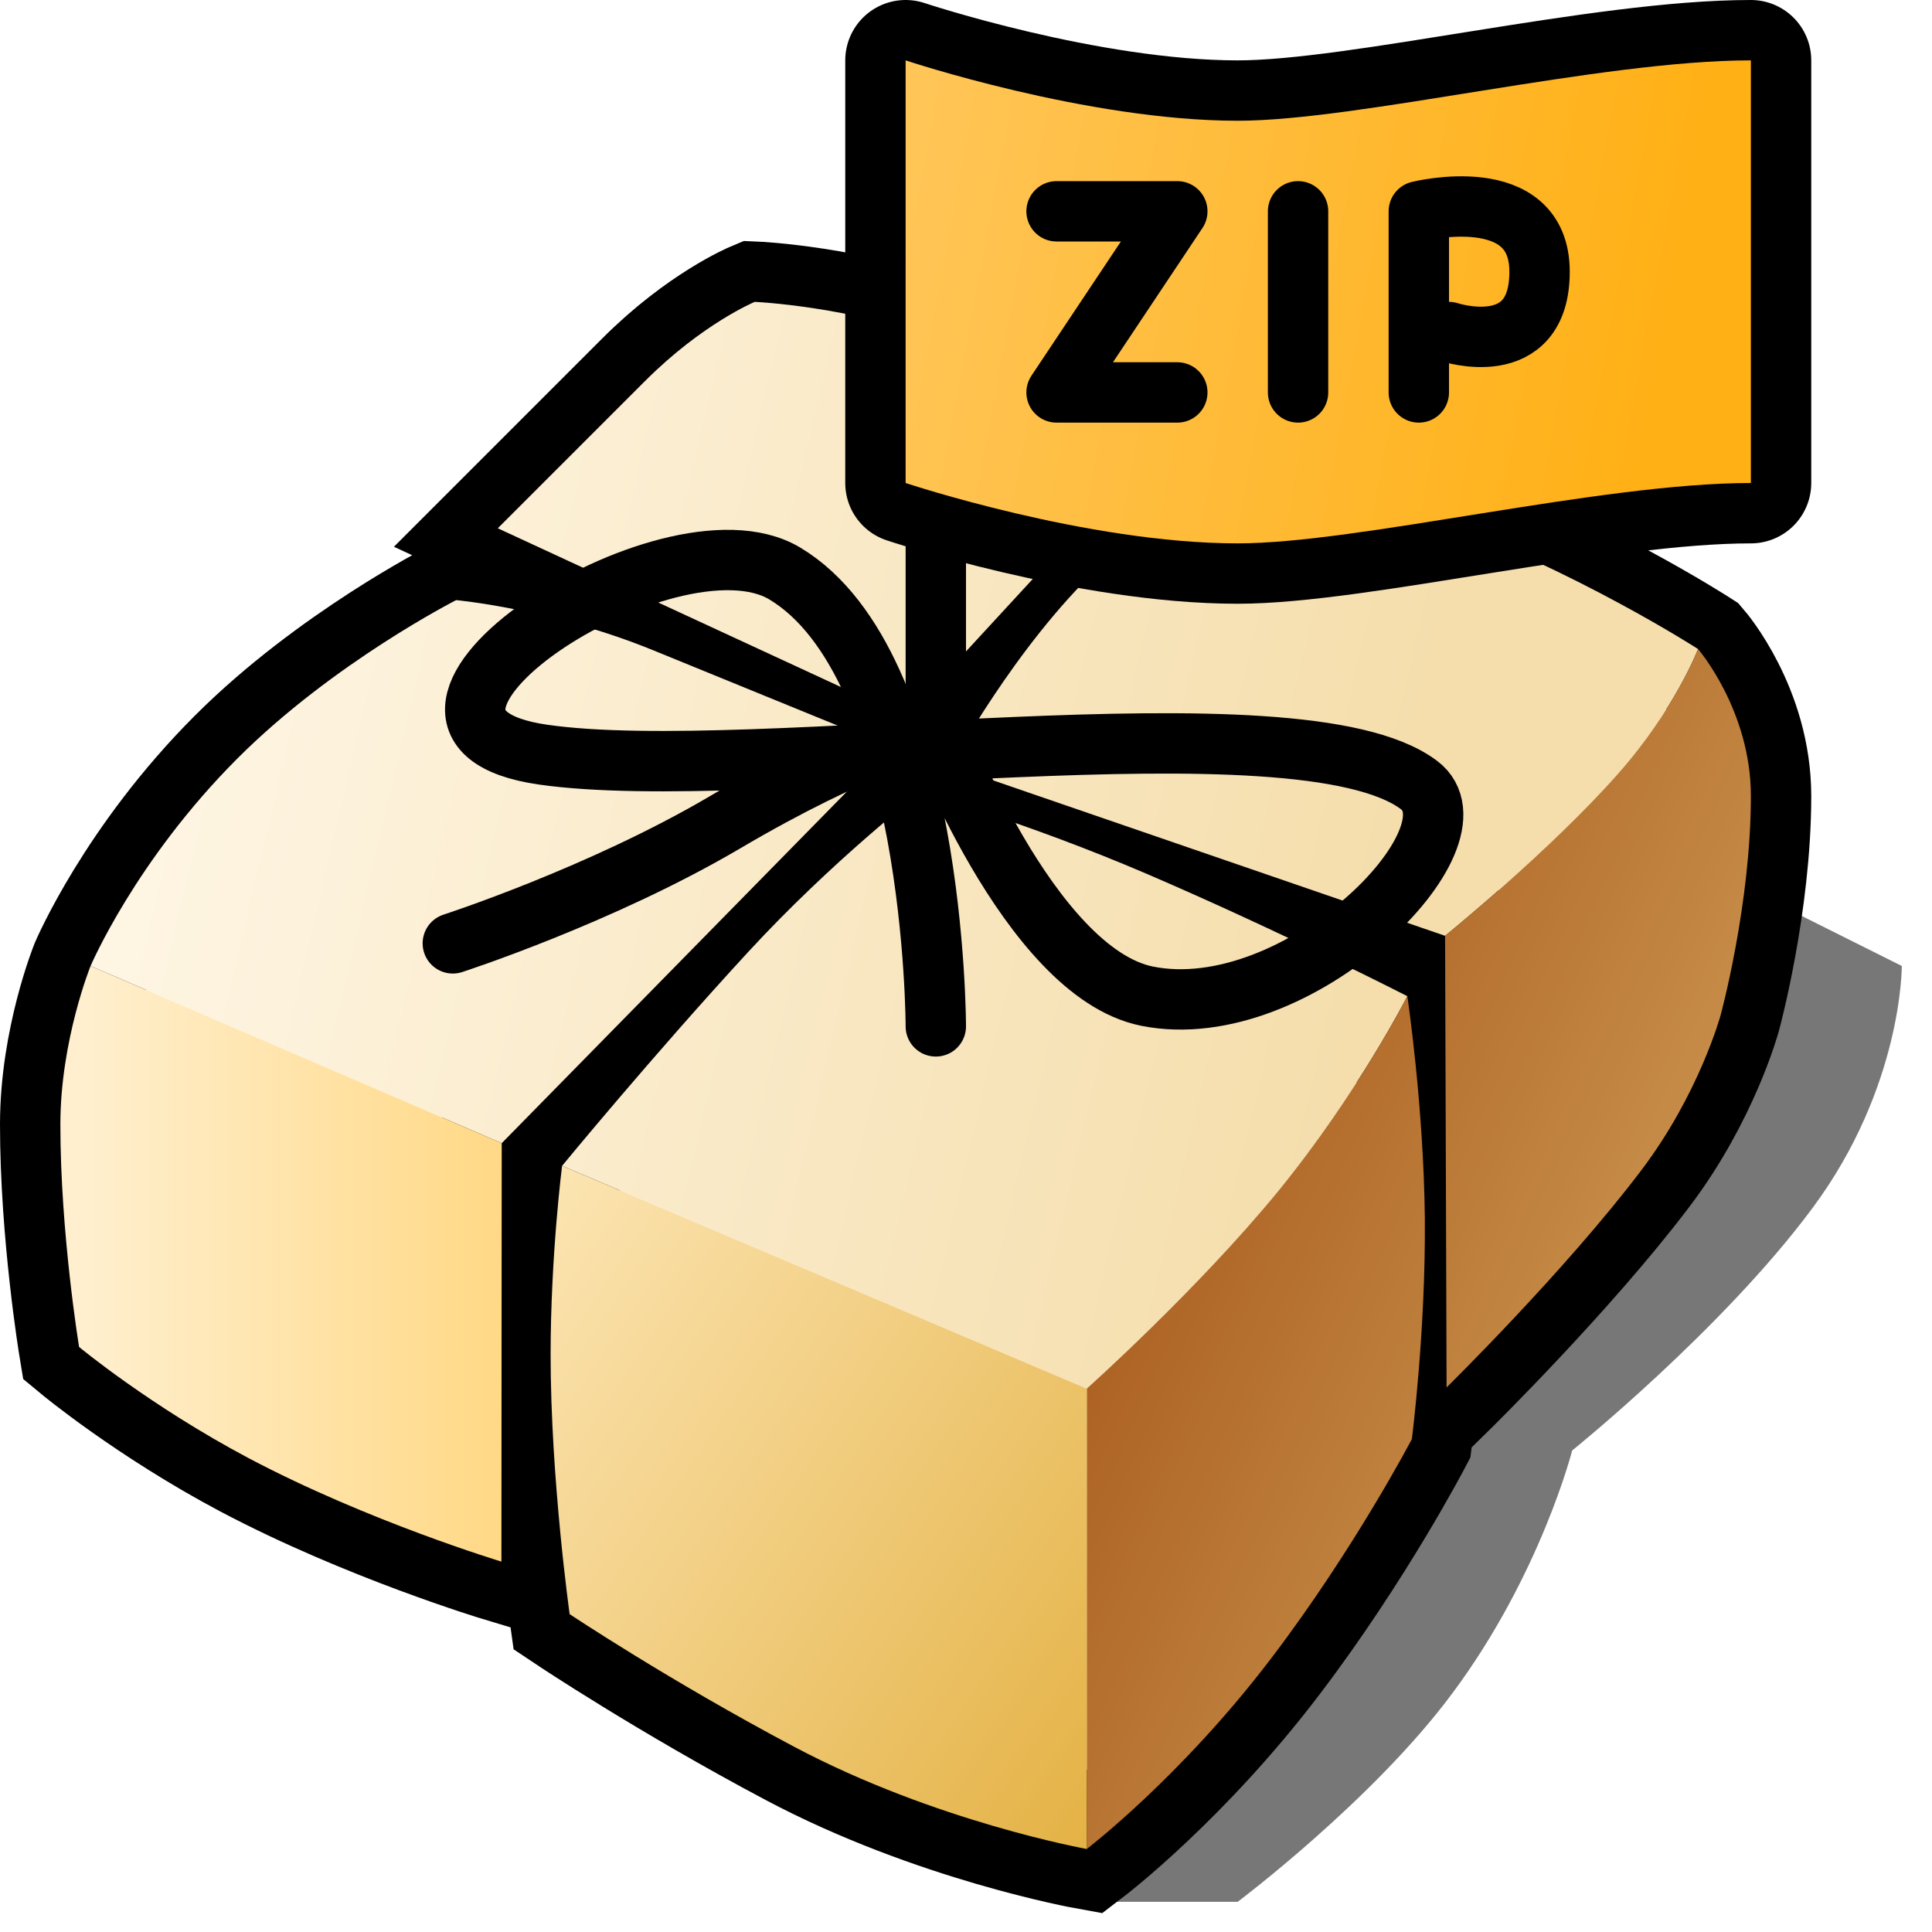
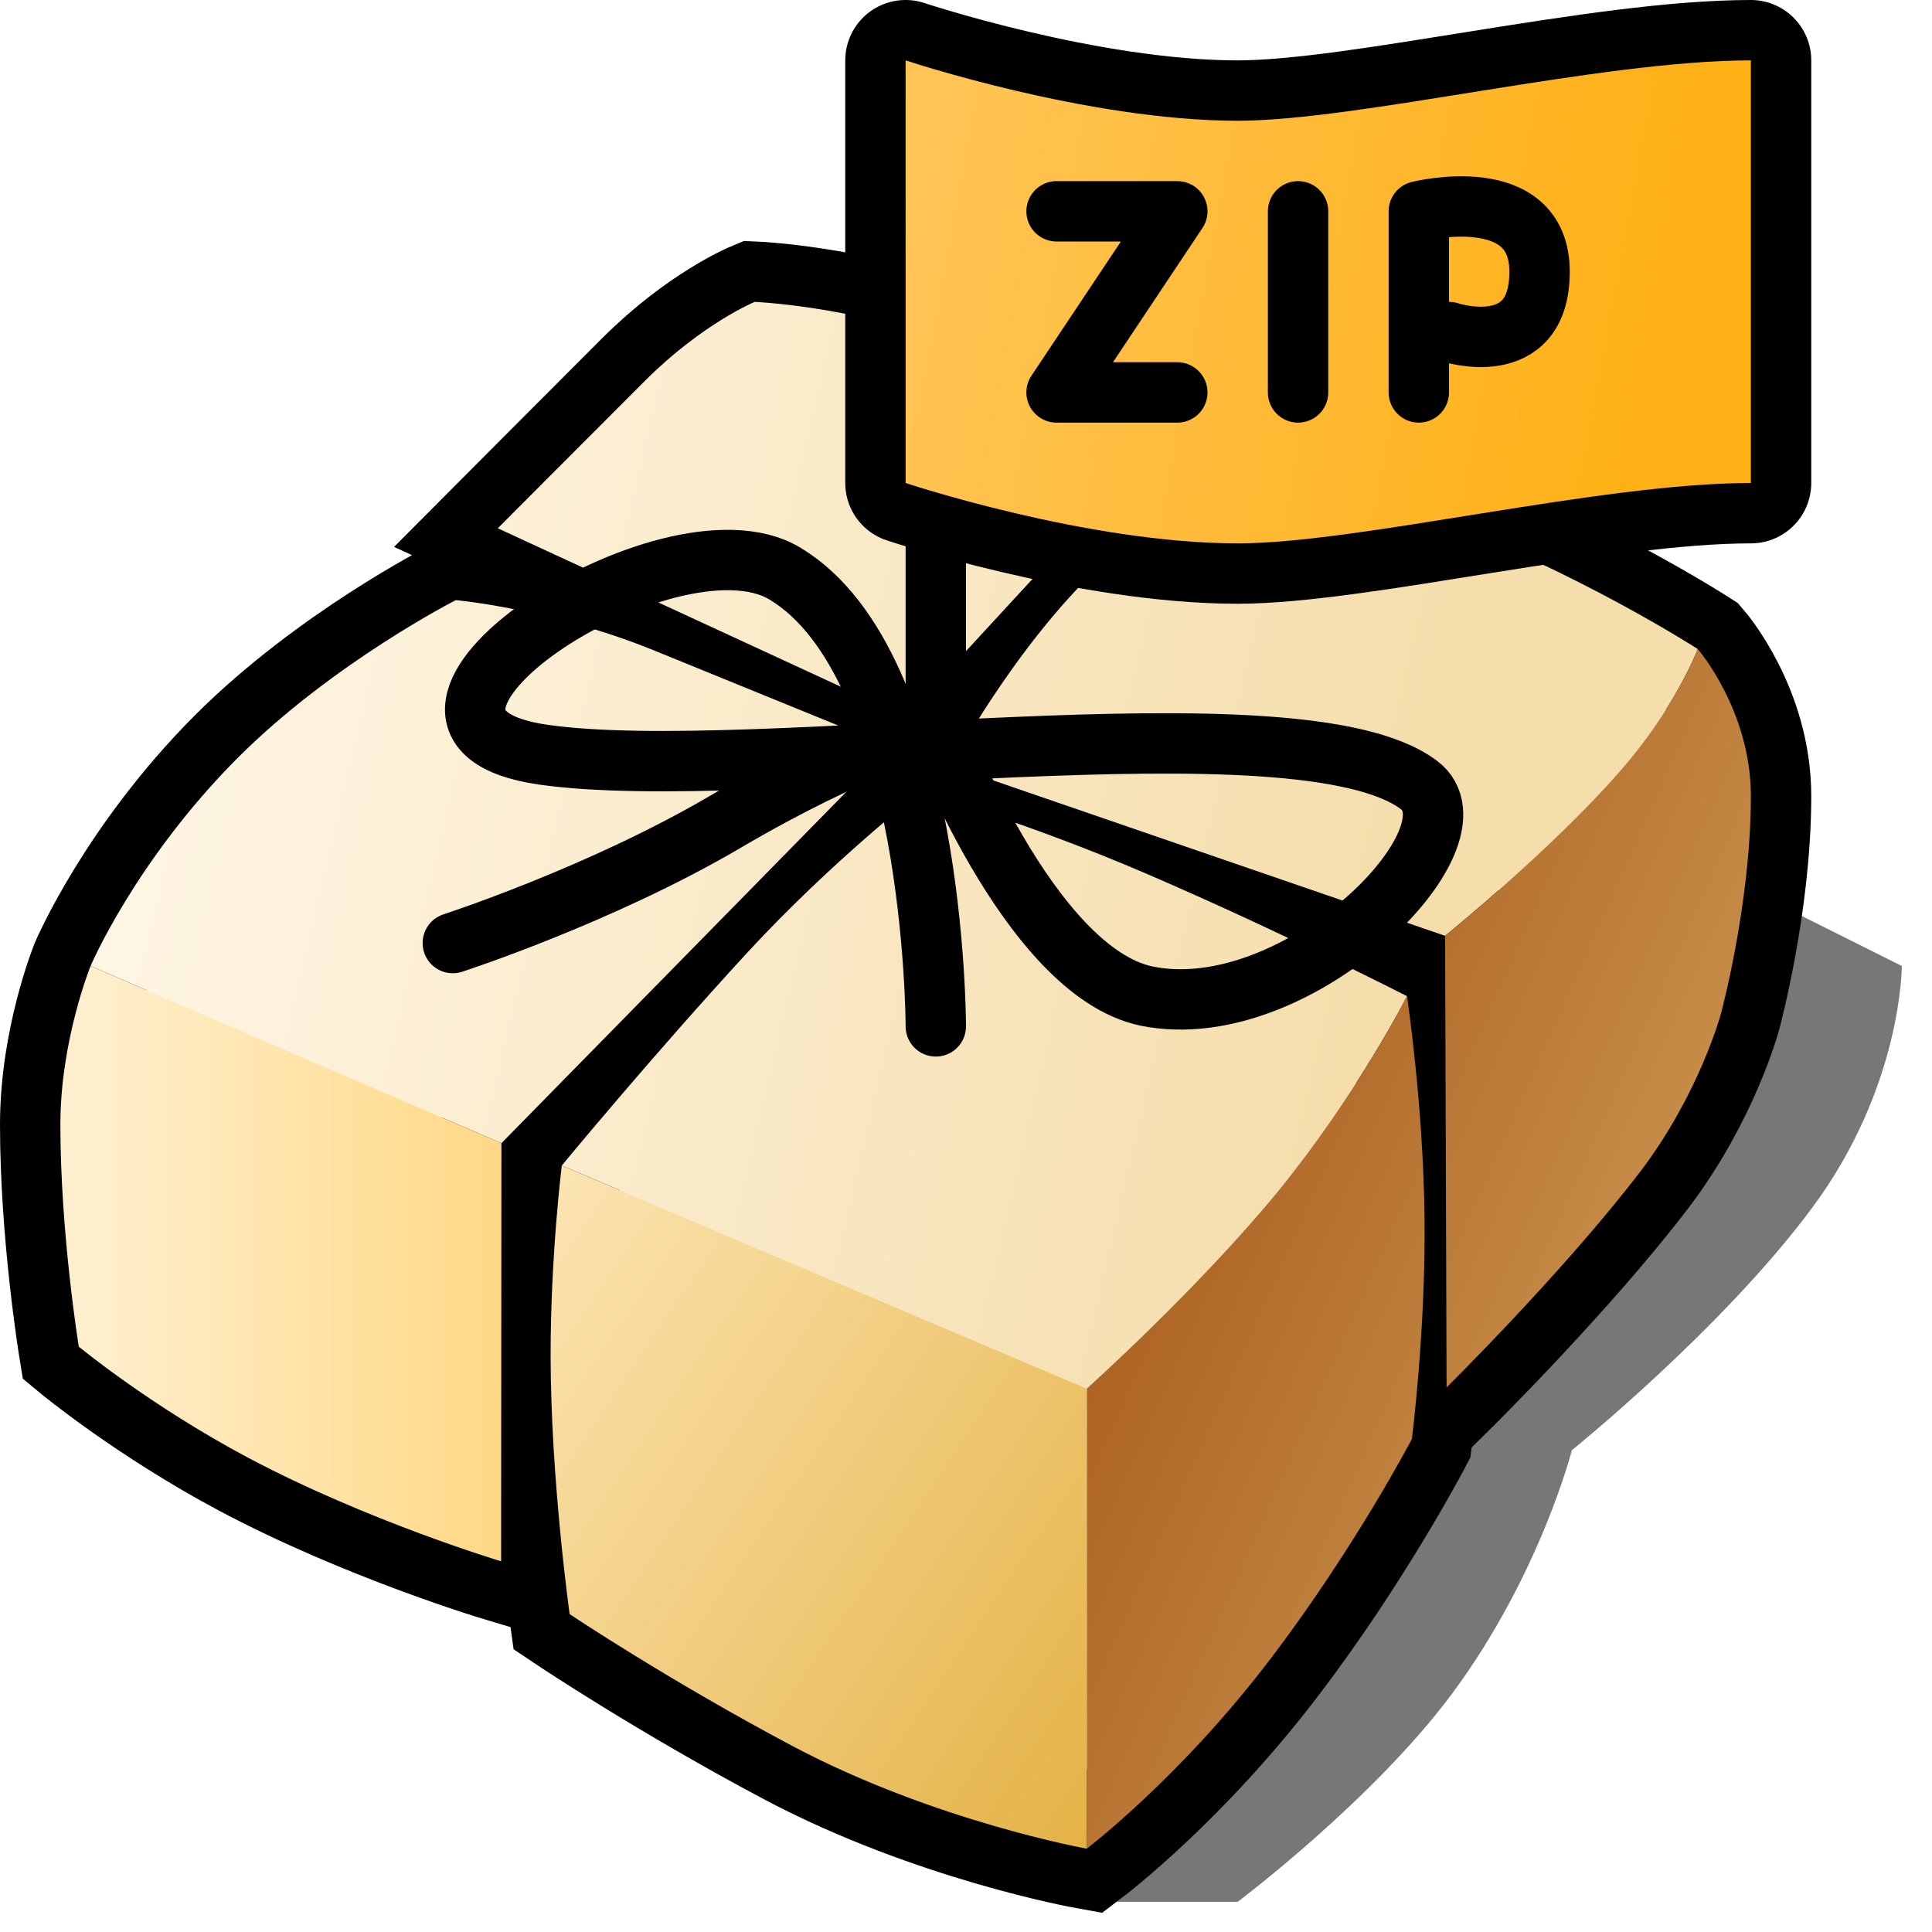
<svg xmlns="http://www.w3.org/2000/svg" version="1.1" width="64" height="64" color-interpolation="linearRGB">
  <g>
-     <path style="fill:#010101; fill-opacity:0.533" d="M36 63H41C41 63 45.5 59.62 48.12 56.08C51.03 52.17 52.08 48.05 52.08 48.05C52.08 48.05 57.06 44.04 60.04 40.02C63.02 36.01 63 32 63 32L59 30L57 35L36 63z" />
-     <path style="fill:none; stroke:#010000; stroke-width:4" d="M3 32C3 32 2 34.47 2 37.25C2 40.86 2.62 44.62 2.62 44.62C2.62 44.62 4.97 46.57 8.23 48.3C12.2 50.4 16.61 51.73 16.61 51.73L16.62 37.87L29.5 24.75C29.5 24.75 25.45 23.1 21.66 21.55C18.29 20.17 15.11 19.88 15.11 19.88C15.11 19.88 11.04 21.95 7.87 25.12C4.49 28.5 3 32 3 32z            M30 23.75L38.93 14.06C38.93 14.06 35.07 12.66 31.42 11.33C28.13 10.13 25 10 25 10C25 10 23.27 10.72 21.37 12.62C19.05 14.94 16.49 17.5 16.49 17.5L30 23.75z            M31.5 25.37L47.87 31L47.92 45.96C47.92 45.96 51.84 42.11 54.36 38.78C56.29 36.24 57 33.62 57 33.62C57 33.62 58 29.95 58 26.37C58 23.53 56.25 21.5 56.25 21.5C56.25 21.5 52.21 18.89 47.33 17.12C43.79 15.83 40.72 15.21 40.72 15.21C40.72 15.21 38.67 16.65 36.4 18.79C33.61 21.43 31.5 25.37 31.5 25.37z            M46.62 33C46.62 33 42.42 30.85 37.97 28.94C34 27.24 30.5 26.25 30.5 26.25C30.5 26.25 27.59 28.49 24.78 31.54C21.62 34.97 18.62 38.62 18.62 38.62C18.62 38.62 18.24 41.59 18.24 44.88C18.24 48.98 18.87 53.47 18.87 53.47C18.87 53.47 22.15 55.66 26.3 57.86C30.99 60.35 36 61.25 36 61.25C36 61.25 39.12 58.87 42.12 54.92C44.88 51.29 46.77 47.67 46.77 47.67C46.77 47.67 47.23 44.08 47.2 40.36C47.16 36.62 46.62 33 46.62 33z" />
+     <path style="fill:#010101; fill-opacity:0.533" d="M36 63H41C41 63 45.5 59.62 48.12 56.08C51.02 52.16 52.07 48.04 52.07 48.04C52.07 48.04 57.05 44.03 60.03 40.01C63.01 36 63 32 63 32L59 30L57 35L36 63z" />
+     <path style="fill:none; stroke:#010000; stroke-width:4" d="M3 32C3 32 2 34.47 2 37.25C2 40.86 2.61 44.61 2.61 44.61C2.61 44.61 4.97 46.56 8.22 48.29C12.2 50.4 16.6 51.72 16.6 51.72L16.61 37.87L29.5 24.74C29.5 24.74 25.45 23.09 21.65 21.54C18.28 20.17 15.1 19.88 15.1 19.88C15.1 19.88 11.03 21.95 7.87 25.11C4.49 28.5 3 32 3 32z            M30 23.74L38.93 14.05C38.93 14.05 35.07 12.65 31.42 11.33C28.12 10.13 25 10 25 10C25 10 23.26 10.72 21.36 12.62C19.05 14.93 16.49 17.5 16.49 17.5L30 23.74z            M31.5 25.37L47.87 31L47.92 45.96C47.92 45.96 51.83 42.1 54.36 38.78C56.29 36.23 57 33.61 57 33.61C57 33.61 58 29.95 58 26.37C58 23.53 56.24 21.5 56.24 21.5C56.24 21.5 52.2 18.89 47.33 17.11C43.78 15.82 40.72 15.21 40.72 15.21C40.72 15.21 38.67 16.65 36.4 18.79C33.6 21.43 31.5 25.37 31.5 25.37z            M46.61 33C46.61 33 42.41 30.85 37.97 28.94C34 27.23 30.5 26.24 30.5 26.24C30.5 26.24 27.59 28.49 24.78 31.53C21.61 34.97 18.61 38.61 18.61 38.61C18.61 38.61 18.24 41.58 18.24 44.88C18.24 48.98 18.87 53.47 18.87 53.47C18.87 53.47 22.14 55.66 26.29 57.86C30.99 60.34 36 61.24 36 61.24C36 61.24 39.12 58.87 42.11 54.92C44.88 51.28 46.77 47.67 46.77 47.67C46.77 47.67 47.23 44.07 47.19 40.35C47.15 36.61 46.61 33 46.61 33z" />
    <linearGradient id="gradient0" gradientUnits="userSpaceOnUse" x1="13.84" y1="-34.14" x2="58.34" y2="-23.7">
      <stop offset="0" stop-color="#fff8ea" />
      <stop offset="1" stop-color="#f5deac" />
    </linearGradient>
-     <path style="fill:url(#gradient0)" d="M46.62 33C46.62 33 42.42 30.85 37.97 28.94C34 27.24 30.5 26.25 30.5 26.25C30.5 26.25 27.59 28.49 24.78 31.54C21.62 34.97 18.62 38.62 18.62 38.62L36 46C36 46 39.67 42.72 42.34 39.46C44.98 36.22 46.62 33 46.62 33z            M3 32L16.62 37.87L29.5 24.75C29.5 24.75 25.45 23.1 21.66 21.55C18.29 20.17 15.11 19.88 15.11 19.88C15.11 19.88 11.04 21.95 7.87 25.12C4.49 28.5 3 32 3 32z            M30 23.75L38.93 14.06C38.93 14.06 35.07 12.66 31.42 11.33C28.13 10.13 25 10 25 10C25 10 23.27 10.72 21.37 12.62C19.05 14.94 16.49 17.5 16.49 17.5L30 23.75z            M31.5 25.37L47.87 31C47.87 31 51.34 28.19 53.6 25.63C55.5 23.48 56.25 21.5 56.25 21.5C56.25 21.5 52.21 18.89 47.33 17.12C43.79 15.83 40.72 15.21 40.72 15.21C40.72 15.21 38.67 16.65 36.4 18.79C33.61 21.43 31.5 25.37 31.5 25.37z" />
+     <path style="fill:url(#gradient0)" d="M46.61 33C46.61 33 42.41 30.85 37.97 28.94C34 27.23 30.5 26.24 30.5 26.24C30.5 26.24 27.59 28.49 24.78 31.53C21.61 34.97 18.61 38.61 18.61 38.61L36 46C36 46 39.67 42.71 42.34 39.46C44.98 36.21 46.61 33 46.61 33z            M3 32L16.61 37.87L29.5 24.74C29.5 24.74 25.45 23.09 21.65 21.54C18.28 20.17 15.1 19.88 15.1 19.88C15.1 19.88 11.03 21.95 7.87 25.11C4.49 28.5 3 32 3 32z            M30 23.74L38.93 14.05C38.93 14.05 35.07 12.65 31.42 11.33C28.12 10.13 25 10 25 10C25 10 23.26 10.72 21.36 12.62C19.05 14.93 16.49 17.5 16.49 17.5L30 23.74z            M31.5 25.37L47.87 31C47.87 31 51.34 28.19 53.59 25.63C55.5 23.48 56.24 21.5 56.24 21.5C56.24 21.5 52.2 18.89 47.33 17.11C43.78 15.82 40.72 15.21 40.72 15.21C40.72 15.21 38.67 16.65 36.4 18.79C33.6 21.43 31.5 25.37 31.5 25.37z" />
    <linearGradient id="gradient1" gradientUnits="userSpaceOnUse" x1="44.72" y1="-3.9" x2="86.1" y2="14.51">
      <stop offset="0" stop-color="#983f04" />
      <stop offset="1" stop-color="#e6c276" />
    </linearGradient>
-     <path style="fill:url(#gradient1)" d="M46.62 33C46.62 33 44.98 36.22 42.34 39.46C39.67 42.72 36 46 36 46V61.25C36 61.25 39.12 58.87 42.12 54.92C44.88 51.29 46.77 47.67 46.77 47.67C46.77 47.67 47.23 44.08 47.2 40.36C47.16 36.62 46.62 33 46.62 33z            M47.87 31L47.92 45.96C47.92 45.96 51.84 42.11 54.36 38.78C56.29 36.24 57 33.62 57 33.62C57 33.62 58 29.95 58 26.37C58 23.53 56.25 21.5 56.25 21.5C56.25 21.5 55.5 23.48 53.6 25.63C51.34 28.19 47.87 31 47.87 31z" />
-     <linearGradient id="gradient2" gradientUnits="userSpaceOnUse" x1="17.72" y1="94.92" x2="-10.6" y2="75.85">
+     <path style="fill:url(#gradient1)" d="M46.61 33C46.61 33 44.98 36.21 42.34 39.46C39.67 42.71 36 46 36 46V61.24C36 61.24 39.12 58.87 42.11 54.92C44.88 51.28 46.77 47.67 46.77 47.67C46.77 47.67 47.23 44.07 47.19 40.35C47.15 36.61 46.61 33 46.61 33z            M47.87 31L47.92 45.96C47.92 45.96 51.83 42.1 54.36 38.78C56.29 36.23 57 33.61 57 33.61C57 33.61 58 29.95 58 26.37C58 23.53 56.24 21.5 56.24 21.5C56.24 21.5 55.5 23.48 53.59 25.63C51.34 28.19 47.87 31 47.87 31z" />
+     <linearGradient id="gradient2" gradientUnits="userSpaceOnUse" x1="17.71" y1="94.92" x2="-10.6" y2="75.85">
      <stop offset="0" stop-color="#e1ab36" />
      <stop offset="1" stop-color="#ffebc0" />
    </linearGradient>
-     <path style="fill:url(#gradient2)" d="M36 46L18.62 38.62C18.62 38.62 18.24 41.59 18.24 44.88C18.24 48.98 18.87 53.47 18.87 53.47C18.87 53.47 22.15 55.66 26.3 57.86C30.99 60.35 36 61.25 36 61.25V46z" />
+     <path style="fill:url(#gradient2)" d="M36 46L18.61 38.61C18.61 38.61 18.24 41.58 18.24 44.88C18.24 48.98 18.87 53.47 18.87 53.47C18.87 53.47 22.14 55.66 26.29 57.86C30.99 60.34 36 61.24 36 61.24V46z" />
    <linearGradient id="gradient3" gradientUnits="userSpaceOnUse" x1="2.85" y1="-60" x2="21.14" y2="-60">
      <stop offset="0" stop-color="#ffefce" />
      <stop offset="1" stop-color="#ffd16e" />
    </linearGradient>
-     <path style="fill:url(#gradient3)" d="M3 32C3 32 2 34.47 2 37.25C2 40.86 2.62 44.62 2.62 44.62C2.62 44.62 4.97 46.57 8.23 48.3C12.2 50.4 16.61 51.73 16.61 51.73L16.62 37.87L3 32z" />
-     <path style="fill:none; stroke:#010000; stroke-width:2; stroke-linecap:round" d="M31 34C31 34 31 22 26 19C22.16 16.69 11 24 18 25C25 26 43 23 47 26C49.26 27.69 43 34 38 33C34.07 32.21 31 24 31 24C31 24 28.37 24.67 24 27.25C19.88 29.67 15 31.25 15 31.25" />
+     <path style="fill:url(#gradient3)" d="M3 32C3 32 2 34.47 2 37.25C2 40.86 2.61 44.61 2.61 44.61C2.61 44.61 4.97 46.56 8.22 48.29C12.2 50.4 16.6 51.72 16.6 51.72L16.61 37.87L3 32z" />
+     <path style="fill:none; stroke:#010000; stroke-width:2; stroke-linecap:round" d="M31 34C31 34 31 22 26 19C22.15 16.69 11 24 18 25C25 26 43 23 47 26C49.25 27.69 43 34 38 33C34.06 32.2 31 24 31 24C31 24 28.37 24.67 24 27.24C19.87 29.66 15 31.24 15 31.24" />
    <path style="fill:none; stroke:#010000; stroke-width:2" d="M31 24V14" />
    <path style="fill:none; stroke:#010000; stroke-width:4; stroke-linejoin:round" d="M30 16V2C30 2 36 4 41 4C45 4 53 2 58 2V16C53 16 45 18 41 18C36 18 30 16 30 16z" />
    <linearGradient id="gradient4" gradientUnits="userSpaceOnUse" x1="31.15" y1="-20.99" x2="60.1" y2="-15.63">
      <stop offset="0" stop-color="#ffc860" />
      <stop offset="1" stop-color="#ffb015" />
    </linearGradient>
    <path style="fill:url(#gradient4)" d="M30 16V2C30 2 36 4 41 4C45 4 53 2 58 2V16C53 16 45 18 41 18C36 18 30 16 30 16z" />
    <path style="fill:none; stroke:#010000; stroke-width:2; stroke-linecap:round; stroke-linejoin:round" d="M35 7H39L35 13H39            M43 7V13            M47 13V7C47 7 51 6 51 9C51 12 48 11 48 11" />
  </g>
</svg>
